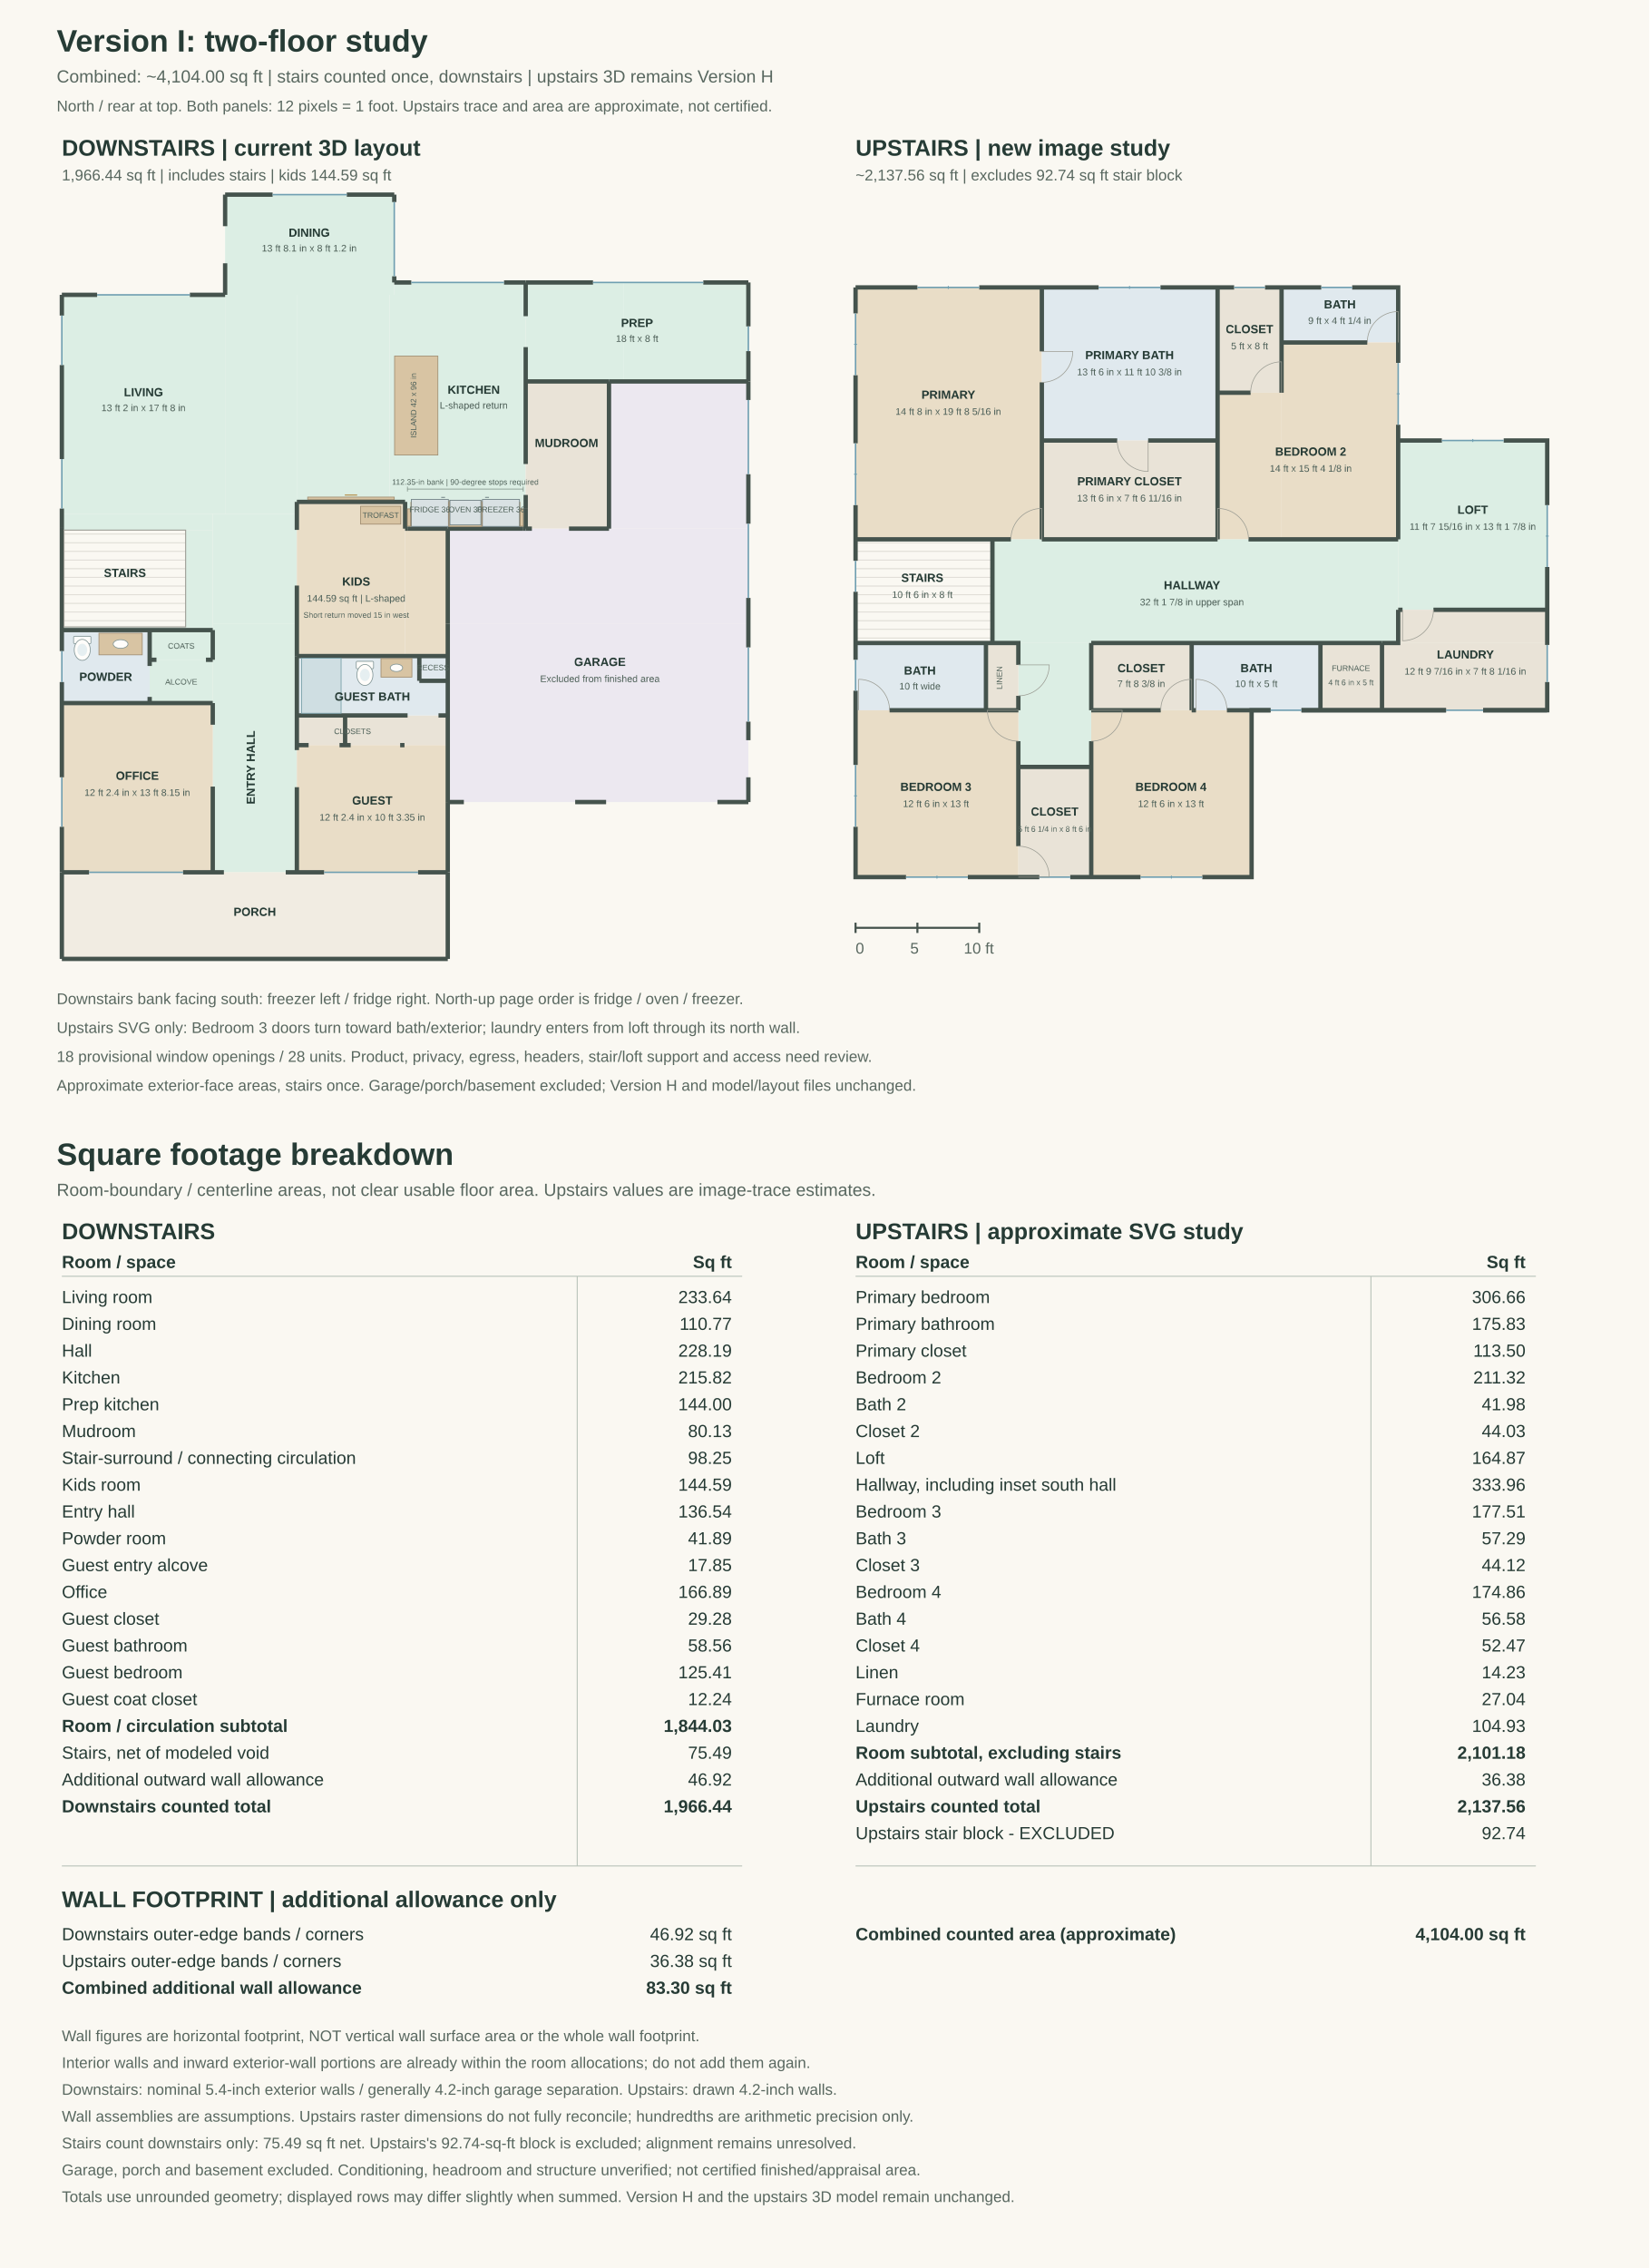
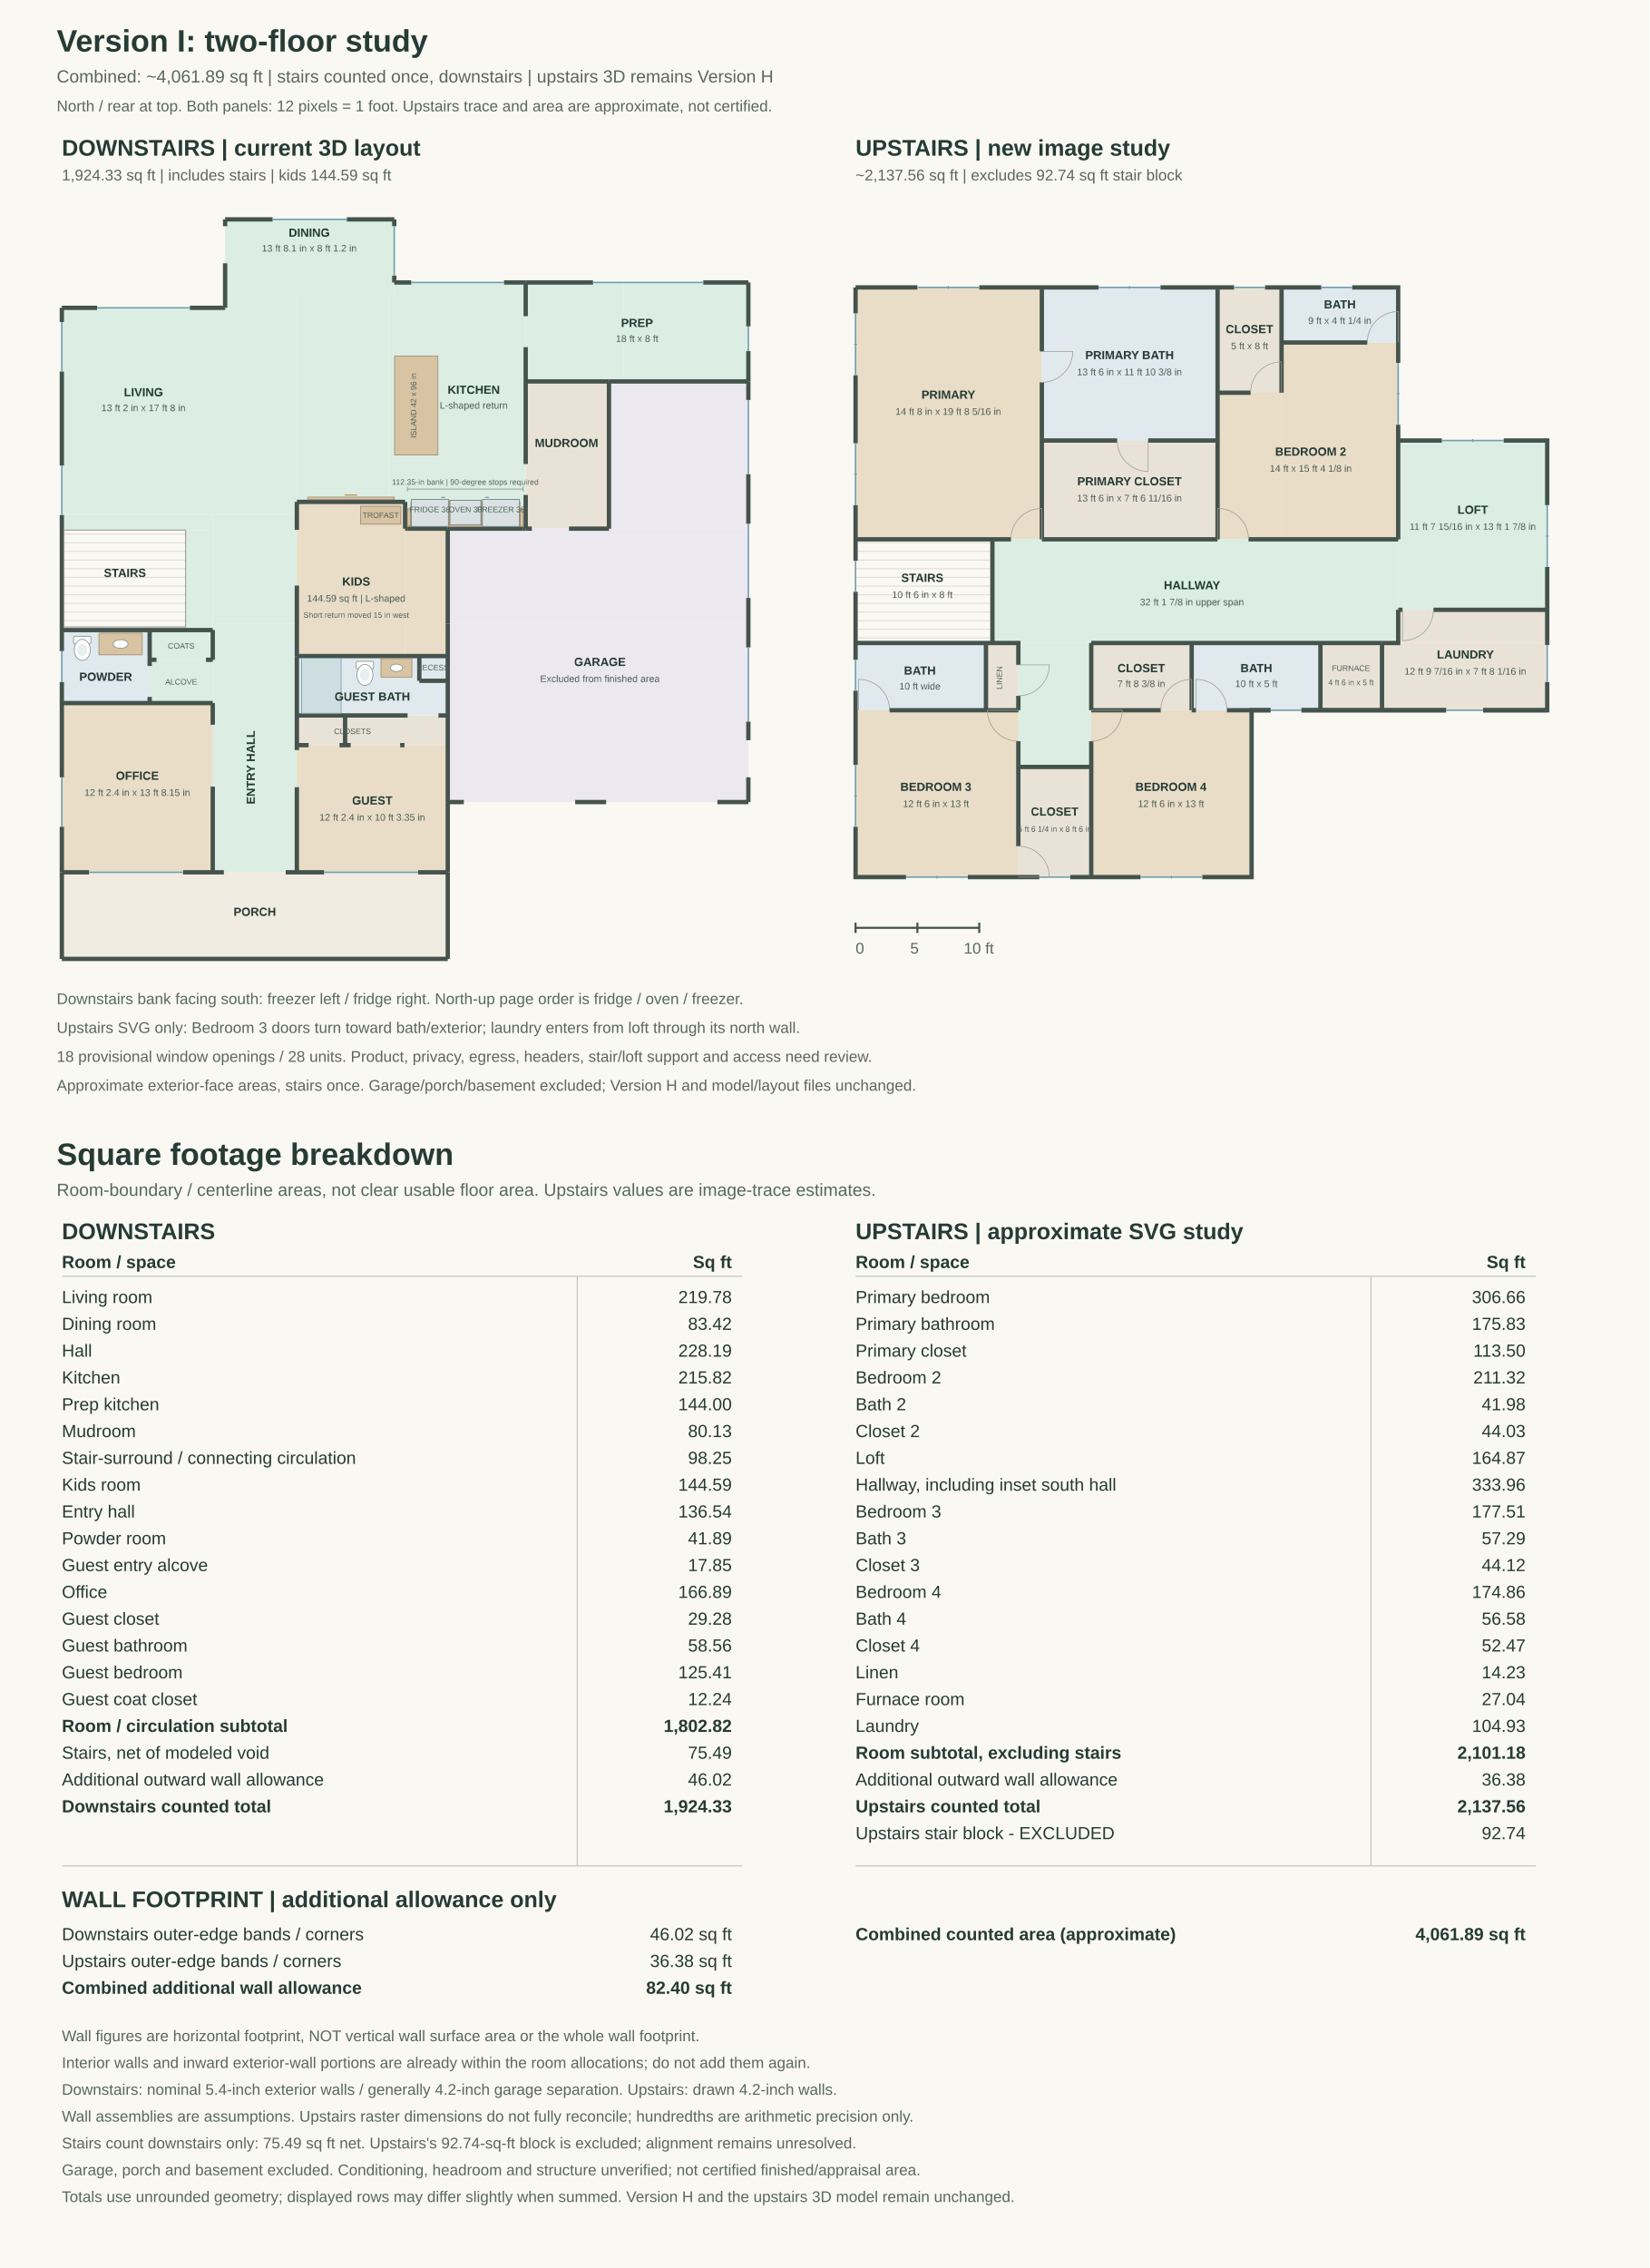
<svg xmlns="http://www.w3.org/2000/svg" width="1600" height="2200" viewBox="0 0 1600 2200" style="width:100%;height:auto;display:block" role="img" aria-labelledby="title desc">
  <defs>
    <pattern id="stairHatch" width="0.7" height="0.7" patternUnits="userSpaceOnUse">
      <path d="M0 0H0.7" stroke="#aaa99f" stroke-width="0.05" />
    </pattern>
    <g id="toilet">
      <rect x="-.7" y="-.85" width="1.4" height=".6" rx=".08" class="fixture" />
      <ellipse cx="0" cy=".25" rx=".65" ry=".85" class="fixture" />
      <ellipse cx="0" cy=".25" rx=".4" ry=".5" fill="#e6eff1" />
    </g>
    <style>
	  text { font-family: Arial, Helvetica, sans-serif; fill: #263b35; }
	  .heading { font-size: 30px; font-weight: 700; }
	  .panel-heading { font-size: 22px; font-weight: 700; }
	  .sub { font-size: 17px; fill: #58675f; }
	  .small { font-size: 15px; fill: #58675f; }
	  .room { font-size: .95px; font-weight: 700; text-anchor: middle; }
	  .size { font-size: .78px; text-anchor: middle; fill: #52645c; }
	  .tiny { font-size: .64px; text-anchor: middle; fill: #52645c; }
	  .wall { fill: none; stroke: #45534d; stroke-width: .35; stroke-linecap: butt; stroke-linejoin: miter; }
	  .window { fill: none; stroke: #6f9fb1; stroke-width: .12; }
	  .door { fill: none; stroke: #9b9c93; stroke-width: .055; }
	  .floor { fill: #dceee4; }
	  .bedroom { fill: #e9ddc7; }
	  .bath { fill: #e0e9ee; }
	  .utility { fill: #e9e3d7; }
	  .garage { fill: #ece8f0; }
	  .porch { fill: #f1ece2; }
	  .cabinet { fill: #d8c4a3; stroke: #9e8a6d; stroke-width: .06; }
	  .fixture { fill: #fffdfa; stroke: #819596; stroke-width: .06; }
	  .appliance { fill: #d9e1e3; stroke: #697b80; stroke-width: .06; }
	  .dim { fill: none; stroke: #7a8b81; stroke-width: .055; }
	</style>
  </defs>
  <rect width="1600" height="2200" fill="#faf8f2" />
  <text x="55" y="50" class="heading">Version I: two-floor study</text>
-   <text id="combined-area" x="55" y="80" class="sub" data-square-feet="4104.002558">Combined: ~4,104.00 sq ft | stairs counted once, downstairs | upstairs 3D remains Version H</text>
+   <text id="combined-area" x="55" y="80" class="sub" data-square-feet="4061.892558">Combined: ~4,061.89 sq ft | stairs counted once, downstairs | upstairs 3D remains Version H</text>
  <text x="55" y="108" class="small">North / rear at top. Both panels: 12 pixels = 1 foot. Upstairs trace and area are approximate, not certified.</text>
  <text x="60" y="151" class="panel-heading">DOWNSTAIRS | current 3D layout</text>
-   <text id="ground-area" x="60" y="175" class="small" data-square-feet="1966.442708">1,966.44 sq ft | includes stairs | kids 144.59 sq ft</text>
+   <text id="ground-area" x="60" y="175" class="small" data-square-feet="1924.332708">1,924.33 sq ft | includes stairs | kids 144.59 sq ft</text>
  <text x="830" y="151" class="panel-heading">UPSTAIRS | new image study</text>
  <text id="upstairs-area" x="830" y="175" class="small" data-square-feet="2137.559850" data-stair-deduction="92.739234">~2,137.56 sq ft | excludes 92.74 sq ft stair block</text>
  <g id="ground-plan" transform="translate(60 190) scale(12)">
    <g id="ground-floors">
-       <rect data-floor="0" data-room="Living room" x="0" y="8" width="13.2" height="17.7" class="floor" />
-       <rect data-floor="1" data-room="Dining room" x="13.2" y="-0.1" width="13.675" height="8.1" class="floor" />
+       <rect data-floor="0" data-room="Living room" x="0" y="9.05" width="13.2" height="16.65" class="floor" />
+       <rect data-floor="1" data-room="Dining room" x="13.2" y="1.9" width="13.675" height="6.1" class="floor" />
      <rect data-floor="2" data-room="Hall" x="13.2" y="8" width="5.8" height="17.7" class="floor" />
      <rect data-floor="3" data-room="Hall" x="19" y="8" width="7.5" height="16.737" class="floor" />
      <rect data-floor="4" data-room="Kitchen" x="26.875" y="7" width="10.625" height="1" class="floor" />
      <rect data-floor="5" data-room="Kitchen" x="26.5" y="8" width="11" height="16.737" class="floor" />
      <rect data-floor="6" data-room="Kitchen" x="27.75" y="24.737" width="9.75" height="2.163" class="floor" />
      <rect data-floor="7" data-room="Prep kitchen" x="37.5" y="7" width="7.9" height="8" class="floor" />
      <rect data-floor="8" data-room="Prep kitchen" x="45.4" y="7" width="10.1" height="8" class="floor" />
      <rect data-floor="9" data-room="Mudroom" x="37.5" y="15" width="6.733" height="11.9" class="utility" />
      <rect data-floor="10" data-room="Hall" x="0" y="25.7" width="12.2" height="1.317" class="floor" />
      <rect data-floor="11" data-room="Hall" x="0" y="27.017" width="0.175" height="7.825" class="floor" />
      <rect data-floor="12" data-room="Hall" x="10.008" y="27.017" width="2.192" height="7.825" class="floor" />
      <rect data-floor="13" data-room="Hall" x="0" y="34.842" width="12.2" height="0.258" class="floor" />
      <rect data-floor="14" data-room="Hall" x="12.2" y="25.7" width="6.8" height="8.9" class="floor" />
      <rect data-floor="15" data-room="Kids room" x="19" y="24.737" width="8.75" height="12.463" class="bedroom" />
      <rect data-floor="16" data-room="Kids room" x="27.75" y="26.9" width="3.45" height="10.3" class="bedroom" />
      <rect data-floor="17" data-room="Entry hall" x="12.2" y="34.6" width="6.8" height="20.079" class="floor" />
      <rect data-floor="18" data-room="Powder room" x="0" y="35.1" width="7.1" height="5.9" class="bath" />
      <rect data-floor="19" data-room="Guest entry alcove" x="7.1" y="37.5" width="5.1" height="3.5" class="floor" />
      <rect data-floor="20" data-room="Office" x="0" y="41" width="12.2" height="13.679" class="bedroom" />
      <rect data-floor="21" data-room="Closet" x="19" y="42" width="12.2" height="2.4" class="utility" />
      <rect data-floor="22" data-room="Bathroom" x="19" y="37.2" width="12.2" height="4.8" class="bath" />
      <rect data-floor="23" data-room="Guest room" x="19" y="44.4" width="12.2" height="10.279" class="bedroom" />
      <rect data-floor="24" data-room="Guest coat closet" x="7.1" y="35.1" width="5.1" height="2.4" class="floor" />
      <rect data-floor="25" data-room="Garage" x="44.233" y="15" width="11.267" height="11.9" class="garage" />
      <rect data-floor="26" data-room="Garage" x="31.2" y="26.9" width="24.3" height="7.7" class="garage" />
      <rect data-floor="27" data-room="Garage" x="31.2" y="34.6" width="24.3" height="14.4" class="garage" />
      <rect data-floor="28" data-room="Front porch" x="0" y="54.679" width="31.2" height="7" class="porch" />
    </g>
    <g id="ground-walls">
-       <path data-wall="Living north" d="M0 8L2.85 8M10.35 8L13.2 8" class="wall" />
-       <path data-window="Living north" d="M2.85 8L10.35 8" class="window" />
-       <path data-wall="Dining west" d="M13.2 -0.1L13.2 2.45M13.2 5.45L13.2 8" class="wall" />
-       <path data-wall="Dining north" d="M13.2 -0.1L17.038 -0.1M23.038 -0.1L26.875 -0.1" class="wall" />
-       <path data-window="Dining north" d="M17.038 -0.1L23.038 -0.1" class="window" />
-       <path data-wall="Dining east" d="M26.875 -0.1L26.875 0.5M26.875 6.5L26.875 7" class="wall" />
-       <path data-window="Dining east" d="M26.875 0.5L26.875 6.5" class="window" />
+       <path data-wall="Living north" d="M0 9.05L2.85 9.05M10.35 9.05L13.2 9.05" class="wall" />
+       <path data-window="Living north" d="M2.85 9.05L10.35 9.05" class="window" />
+       <path data-wall="Dining west" d="M13.2 1.9L13.2 2.45M13.2 5.45L13.2 9.05" class="wall" />
+       <path data-wall="Dining north" d="M13.2 1.9L17.038 1.9M23.038 1.9L26.875 1.9" class="wall" />
+       <path data-window="Dining north" d="M17.038 1.9L23.038 1.9" class="window" />
+       <path data-wall="Dining east" d="M26.875 1.9L26.875 2.45M26.875 6.45L26.875 7" class="wall" />
+       <path data-window="Dining east" d="M26.875 2.45L26.875 6.45" class="window" />
      <path data-wall="Kitchen north" d="M26.875 7L28.25 7M35.75 7L37.5 7" class="wall" />
      <path data-window="Kitchen north" d="M28.25 7L35.75 7" class="window" />
      <path data-wall="Prep north" d="M37.5 7L42.942 7M51.858 7L55.5 7" class="wall" />
      <path data-window="Prep north" d="M42.942 7L51.858 7" class="window" />
      <path data-wall="Prep east" d="M55.5 7L55.5 10.55M55.5 12.55L55.5 15" class="wall" />
      <path data-window="Prep east" d="M55.5 10.55L55.5 12.55" class="window" />
      <path data-wall="Garage east" d="M55.5 15L55.5 16.5M55.5 22.5L55.5 26.5M55.5 32.5L55.5 36.5M55.5 42.5L55.5 44M55.5 47L55.5 49" class="wall" />
      <path data-window="Garage east" d="M55.5 16.5L55.5 22.5" class="window" />
      <path data-window="Garage east" d="M55.5 26.5L55.5 32.5" class="window" />
      <path data-window="Garage east" d="M55.5 36.5L55.5 42.5" class="window" />
      <path data-wall="Garage south" d="M31.2 49L32.5 49M41.5 49L44 49M53 49L55.5 49" class="wall" />
      <path data-wall="Guest east" d="M31.2 49L31.2 54.679" class="wall" />
      <path data-wall="Porch east" d="M31.2 54.679L31.2 61.679" class="wall" />
      <path data-wall="Porch south" d="M0 61.679L31.2 61.679" class="wall" />
      <path data-wall="Porch west" d="M0 54.679L0 61.679" class="wall" />
      <path data-wall="Office west" d="M0 26.775L0 36.8M0 39.3L0 47M0 51L0 54.679" class="wall" />
      <path data-window="Office west" d="M0 36.8L0 39.3" class="window" />
      <path data-window="Office west" d="M0 47L0 51" class="window" />
-       <path data-wall="Living west" d="M0 8L0 9.675M0 13.675L0 21.275M0 25.275L0 26.775" class="wall" />
-       <path data-window="Living west" d="M0 9.675L0 13.675" class="window" />
-       <path data-window="Living west" d="M0 21.275L0 25.275" class="window" />
+       <path data-wall="Living west" d="M0 9.05L0 10.2M0 14.2L0 21.8M0 25.8L0 26.775" class="wall" />
+       <path data-window="Living west" d="M0 10.2L0 14.2" class="window" />
+       <path data-window="Living west" d="M0 21.8L0 25.8" class="window" />
      <path data-wall="Kids north" d="M19 24.737L27.75 24.737" class="wall" />
      <path data-wall="Kids west" d="M19 24.737L19 27M19 31.5L19 37.2" class="wall" />
      <path data-wall="Kids east return" d="M27.75 24.737L27.75 26.9" class="wall" />
      <path data-wall="Powder north" d="M0 35.1L12.2 35.1" class="wall" />
      <path data-wall="Powder east" d="M7.1 35.1L7.1 38M7.1 40.5L7.1 41" class="wall" />
      <path data-wall="Guest coat closet front" d="M7.1 37.5L7.65 37.5M11.65 37.5L12.2 37.5" class="wall" />
      <path data-wall="Guest coat closet east" d="M12.2 35.1L12.2 37.5" class="wall" />
      <path data-wall="Office east" d="M12.2 41L12.2 42.75M12.2 47.75L12.2 54.679" class="wall" />
      <path data-wall="Office north" d="M0 41L12.2 41" class="wall" />
      <path data-wall="House south" d="M0 54.679L2.2 54.679M9.8 54.679L13.1 54.679M18.1 54.679L21.2 54.679M28.8 54.679L31.2 54.679" class="wall" />
      <path data-window="House south" d="M2.2 54.679L9.8 54.679" class="window" />
      <path data-window="House south" d="M21.2 54.679L28.8 54.679" class="window" />
      <path data-wall="Kids south" d="M19 37.2L31.2 37.2" class="wall" />
      <path data-wall="Guest west" d="M19 37.2L19 44.8M19 47.8L19 54.679" class="wall" />
      <path data-wall="Closet south" d="M19 44.4L19.95 44.4M22.45 44.4L23.35 44.4M27.35 44.4L27.7 44.4" class="wall" />
      <path data-wall="Guest closet divider" d="M22.9 42L22.9 44.4" class="wall" />
      <path data-wall="Bathroom south" d="M19 42L27.95 42M30.45 42L31.2 42" class="wall" />
      <path data-wall="Bathroom recess west" d="M28.9 37.2L28.9 39.2" class="wall" />
      <path data-wall="Bathroom recess south" d="M28.9 39.2L31.2 39.2" class="wall" />
      <path data-wall="Garage west" d="M31.2 34.6L31.2 49" class="wall" />
      <path data-wall="Garage west return" d="M31.2 26.9L31.2 34.6" class="wall" />
      <path data-wall="Kitchen south left" d="M27.75 26.9L27.938 26.9" class="wall" />
      <path data-wall="Kids kitchen return" d="M27.938 26.9L31.2 26.9" class="wall" />
      <path data-wall="Kitchen south" d="M31.2 26.9L37.3 26.9" class="wall" />
      <path data-wall="Kitchen south right" d="M37.3 26.9L37.5 26.9" class="wall" />
      <path data-wall="Kitchen east" d="M37.5 7L37.5 9.725M37.5 12.225L37.5 21.675M37.5 24.175L37.5 25.3" class="wall" />
      <path data-wall="Kitchen east return" d="M37.5 25.3L37.5 26.9" class="wall" />
      <path data-wall="Mudroom north" d="M37.5 15L44.233 15" class="wall" />
      <path data-wall="Garage north" d="M44.233 15L55.5 15" class="wall" />
      <path data-wall="Mudroom east" d="M44.233 15L44.233 26.9" class="wall" />
      <path data-wall="Mudroom south" d="M37.5 26.9L38 26.9M41 26.9L44.233 26.9" class="wall" />
    </g>
    <rect id="ground-stairs" x=".175" y="27.017" width="9.833" height="7.825" fill="url(#stairHatch)" stroke="#9c9b94" stroke-width=".08" />
    <text x="5.1" y="30.8" class="room">STAIRS</text>
    <g id="ground-refrigeration" data-run-left="27.9375" data-run-right="37.3" data-stop-degrees="90">
      <rect id="fridge-filler" x="27.938" y="25.3" width=".25" height="1.4" class="cabinet" />
      <rect id="fridge" data-model="CL3650R/S/T/R" x="28.25" y="24.538" width="3" height="2.182" class="appliance" />
      <rect id="oven-tower" x="31.312" y="24.642" width="2.625" height="2.083" class="cabinet" />
      <rect id="oven" data-height-inches="24" data-bottom-inches="30" x="31.375" y="24.602" width="2.5" height="2" class="appliance" />
      <rect id="freezer" data-model="CL3650F/S/T/L" x="34" y="24.538" width="3" height="2.182" class="appliance" />
      <rect id="freezer-filler" x="37.062" y="25.3" width=".237" height="1.4" class="cabinet" />
      <path id="column-panels" d="M28.219 24.735V26.725M31.281 24.735V26.725M33.969 24.735V26.725M37.031 24.735V26.725" stroke="#9e8a6d" stroke-width=".062" />
      <path d="M30.98 24.371H30.67M34.22 24.371H34.53" stroke="#697b80" stroke-width=".07" />
      <text x="29.75" y="25.57" class="tiny">FRIDGE 36</text>
      <text x="32.625" y="25.57" class="tiny">OVEN 30</text>
      <text x="35.5" y="25.57" class="tiny">FREEZER 36</text>
      <path d="M27.938 23.7H37.3M27.938 23.5V23.9M37.3 23.5V23.9" class="dim" />
      <text x="32.619" y="23.35" class="tiny">112.35-in bank | 90-degree stops required</text>
    </g>
    <rect id="ground-island" x="26.9" y="12.95" width="3.5" height="8" class="cabinet" />
    <text x="28.65" y="16.95" class="tiny" transform="rotate(-90 28.65 16.95)">ISLAND 42 x 96 in</text>
    <rect id="kids-trofast" x="24.15" y="25.087" width="3.25" height="1.448" class="cabinet" />
    <text x="25.775" y="26.03" class="tiny">TROFAST</text>
    <rect id="family-board" x="19.875" y="24.35" width="7" height=".2" class="cabinet" />
    <path d="M22.875 24.18H23.875" stroke="#b99758" stroke-width=".1" />
    <use href="#toilet" x="1.65" y="36.45" />
    <rect id="powder-vanity" x="3" y="35.35" width="3.5" height="1.75" class="cabinet" />
    <ellipse cx="4.75" cy="36.225" rx=".6" ry=".35" class="fixture" />
    <rect id="guest-shower" x="19.375" y="37.375" width="3.2" height="4.45" fill="#cfdee2" stroke="#719ba4" stroke-width=".06" />
    <use href="#toilet" x="24.5" y="38.475" />
    <rect id="guest-vanity" x="25.8" y="37.4" width="2.5" height="1.5" class="cabinet" />
    <ellipse cx="27.05" cy="38.15" rx=".5" ry=".3" class="fixture" />
    <text x="30" y="38.35" class="tiny">RECESS</text>
    <text x="6.6" y="16.2" class="room">LIVING</text>
    <text x="6.6" y="17.4" class="size">13 ft 2 in x 17 ft 8 in</text>
    <text x="20" y="3.3" class="room">DINING</text>
    <text x="20" y="4.5" class="size">13 ft 8.1 in x 8 ft 1.2 in</text>
    <text x="33.3" y="16" class="room">KITCHEN</text>
    <text x="33.3" y="17.2" class="size">L-shaped return</text>
    <text x="46.5" y="10.6" class="room">PREP</text>
    <text x="46.5" y="11.8" class="size">18 ft x 8 ft</text>
    <text x="40.8" y="20.3" class="room">MUDROOM</text>
    <text x="23.8" y="31.5" class="room">KIDS</text>
    <text x="23.8" y="32.8" class="size">144.59 sq ft | L-shaped</text>
    <text x="23.8" y="34.1" class="tiny">Short return moved 15 in west</text>
    <text x="3.55" y="39.2" class="room">POWDER</text>
    <text x="9.65" y="36.6" class="tiny">COATS</text>
    <text x="9.65" y="39.5" class="tiny">ALCOVE</text>
    <text x="25.1" y="40.8" class="room">GUEST BATH</text>
    <text x="23.5" y="43.5" class="tiny">CLOSETS</text>
    <text x="6.1" y="47.2" class="room">OFFICE</text>
    <text x="6.1" y="48.5" class="size">12 ft 2.4 in x 13 ft 8.15 in</text>
    <text x="25.1" y="49.2" class="room">GUEST</text>
    <text x="25.1" y="50.5" class="size">12 ft 2.4 in x 10 ft 3.35 in</text>
    <text x="15.6" y="46.2" class="room" transform="rotate(-90 15.6 46.2)">ENTRY HALL</text>
    <text x="43.5" y="38" class="room">GARAGE</text>
    <text x="43.5" y="39.3" class="size">Excluded from finished area</text>
    <text x="15.6" y="58.2" class="room">PORCH</text>
  </g>
  <g id="upstairs-plan" transform="translate(830 190) scale(12)" data-source-pixels-per-foot="15.272727272727273" data-model-adopted="false">
    <g id="upstairs-floors">
      <rect data-room="Primary" x="0" y="7.4" width="15.06" height="20.363" class="bedroom" />
      <rect data-room="Primary bath" x="15.06" y="7.4" width="14.208" height="12.375" class="bath" />
      <rect data-room="Primary closet" x="15.06" y="19.775" width="14.208" height="7.988" class="utility" />
      <rect data-room="Closet 2" x="29.268" y="7.4" width="5.173" height="8.512" class="utility" />
      <rect data-room="Bath 2" x="34.44" y="7.4" width="9.429" height="4.452" class="bath" />
      <rect data-room="Bedroom 2" x="34.44" y="11.852" width="9.429" height="15.911" class="bedroom" />
      <rect data-room="Bedroom 2" x="29.268" y="15.912" width="5.173" height="11.851" class="bedroom" />
      <rect data-room="Loft" x="43.869" y="19.775" width="12.048" height="13.685" class="floor" />
      <rect data-room="Hallway" x="11.065" y="27.763" width="32.804" height="8.381" class="floor" />
      <rect data-room="Hallway" x="13.161" y="36.144" width="5.893" height="10.018" class="floor" />
      <rect data-room="Stairs" x="0" y="27.763" width="11.065" height="8.381" fill="url(#stairHatch)" />
      <rect data-room="Bath 3" x="0" y="36.144" width="10.542" height="5.435" class="bath" />
      <rect data-room="Linen" x="10.542" y="36.144" width="2.619" height="5.435" class="utility" />
      <rect data-room="Bedroom 3" x="0" y="41.579" width="13.161" height="13.488" class="bedroom" />
      <rect data-room="Closet 4" x="13.161" y="46.162" width="5.893" height="8.905" class="utility" />
      <rect data-room="Bedroom 4" x="19.054" y="41.579" width="12.964" height="13.488" class="bedroom" />
      <rect data-room="Closet 3" x="19.054" y="36.144" width="8.119" height="5.435" class="utility" />
      <rect data-room="Bath 4" x="27.173" y="36.144" width="10.411" height="5.435" class="bath" />
      <rect data-room="Furnace" x="37.583" y="36.144" width="4.976" height="5.435" class="utility" />
      <rect data-room="Laundry" x="42.56" y="36.144" width="13.357" height="5.435" class="utility" />
      <rect data-room="Laundry" x="43.869" y="33.46" width="12.048" height="2.685" class="utility" />
    </g>
    <g id="upstairs-walls">
      <path id="upstairs-envelope" d="M0 7.4H5M10 7.4H19.65M24.65 7.4H30.604M33.104 7.4H37.65M40.15 7.4H43.869V13.5M43.869 18.5V19.775H47.4M52.4 19.775H55.917V25M55.917 30V36.3M55.917 39.3V41.579H50.738M47.738 41.579H36.051M33.551 41.579H32.018V55.067H28.036M23.036 55.067H17.357M14.857 55.067H9.08M4.08 55.067H0V51M0 46V40M0 37.5V32M0 29.5V25M0 20V14.5M0 9.5V7.4" class="wall" />
      <path id="primary-divider" d="M15.06 7.4V12.573M15.06 15.073V27.763" class="wall" />
      <path id="primary-gallery-wall" d="M0 27.763H12.56M15.06 27.763H29.268" class="wall" />
      <path id="primary-bath-closet-wall" d="M15.06 19.775H21.155M23.655 19.775H29.268" class="wall" />
      <path id="suite-divider" d="M29.268 7.4V27.763" class="wall" />
      <path id="bed2-service-walls" d="M34.44 7.4V15.912M29.268 15.912H31.94M34.44 11.852H41.369M43.869 19.775V27.763" class="wall" />
      <path id="bed2-gallery-wall" d="M31.768 27.763H43.869" class="wall" />
      <path id="loft-laundry-wall" d="M43.869 33.46H44.219M46.719 33.46H55.917" class="wall" />
      <path id="stairs-east" d="M11.065 27.763V36.144" class="wall" />
      <path id="south-service-north" d="M0 36.144H13.161V37.912M19.054 36.144H42.56" class="wall" />
      <path id="south-service-south" d="M2.75 41.579H13.161M19.054 41.579H24.673M27.173 41.579H27.523M30.023 41.579H33.551M36.051 41.579H47.738M50.738 41.579H55.917" class="wall" />
      <path id="linen-west" d="M10.542 36.144V41.579" class="wall" />
      <path id="south-hall-west" d="M13.161 40.412V41.579M13.161 44.079V52.567" class="wall" />
      <path id="south-hall-east" d="M19.054 36.144V41.579M19.054 44.079V55.067" class="wall" />
      <path id="central-closet-north" d="M13.161 46.162H19.054" class="wall" />
      <path id="south-closet-bath-divider" d="M27.173 36.144V41.579" class="wall" />
      <path id="furnace-west" d="M37.583 36.144V41.579" class="wall" />
      <path id="furnace-east" d="M42.56 36.144V41.579" class="wall" />
      <path id="laundry-entry-step" d="M43.869 33.46V36.144H42.56" class="wall" />
    </g>
    <g id="upstairs-windows" data-status="provisional-svg-only" data-sill-inches="36" data-head-inches="96">
      <path data-window="Primary west north" data-room="Primary" data-width-inches="60" data-units="2" d="M0 9.5V14.5" class="window" />
      <path data-window="Primary west south" data-room="Primary" data-width-inches="60" data-units="2" d="M0 20V25" class="window" />
      <path data-window="Primary bath north" data-room="Primary bath" data-width-inches="60" data-units="2" data-privacy="review-required" d="M19.65 7.4H24.65" class="window" />
      <path data-window="Bath 2 north" data-room="Bath 2" data-width-inches="30" data-units="1" data-privacy="review-required" d="M37.65 7.4H40.15" class="window" />
      <path data-window="Bedroom 2 east north" data-room="Bedroom 2" data-width-inches="60" data-units="2" d="M43.869 13.5V18.5" class="window" />
      <path data-window="Primary north" data-room="Primary" data-width-inches="60" data-units="2" d="M5 7.4H10" class="window" />
      <path data-window="Loft north" data-room="Loft" data-width-inches="60" data-units="2" d="M47.4 19.775H52.4" class="window" />
      <path data-window="Loft east" data-room="Loft" data-width-inches="60" data-units="2" d="M55.917 25V30" class="window" />
      <path data-window="Laundry east" data-room="Laundry" data-width-inches="36" data-units="1" d="M55.917 36.3V39.3" class="window" />
      <path data-window="Bedroom 3 west" data-room="Bedroom 3" data-width-inches="60" data-units="2" d="M0 46V51" class="window" />
      <path data-window="Bedroom 3 front" data-room="Bedroom 3" data-width-inches="60" data-units="2" d="M4.08 55.067H9.08" class="window" />
      <path data-window="Bedroom 4 front" data-room="Bedroom 4" data-width-inches="60" data-units="2" d="M23.036 55.067H28.036" class="window" />
      <path data-window="Bath 3 west" data-room="Bath 3" data-width-inches="30" data-units="1" data-privacy="review-required" d="M0 37.5V40" class="window" />
      <path data-window="Stairs west" data-room="Stairs" data-width-inches="30" data-units="1" d="M0 29.5V32" class="window" />
      <path data-window="Closet 2 north" data-room="Closet 2" data-width-inches="30" data-units="1" d="M30.604 7.4H33.104" class="window" />
      <path data-window="Closet 4 front" data-room="Closet 4" data-width-inches="30" data-units="1" d="M14.857 55.067H17.357" class="window" />
      <path data-window="Bath 4 south" data-room="Bath 4" data-width-inches="30" data-units="1" data-privacy="review-required" d="M33.551 41.579H36.051" class="window" />
      <path data-window="Laundry south" data-room="Laundry" data-width-inches="36" data-units="1" d="M47.738 41.579H50.738" class="window" />
      <path id="upstairs-window-divisions" d="M-.12 12H.12M-.12 22.5H.12M22.15 7.28V7.52M43.749 16H43.989M7.5 7.28V7.52M49.9 19.655V19.895M55.797 27.5H56.037M-.12 48.5H.12M6.58 54.947V55.187M25.536 54.947V55.187" stroke="#6f9fb1" stroke-width=".08" />
    </g>
    <g id="upstairs-doors" data-height-inches="96">
      <path data-door="Primary entry" data-width-inches="30" d="M15.06 27.763V25.263A2.5 2.5 0 0 0 12.56 27.763" class="door" />
      <path data-door="Primary bath" data-width-inches="30" d="M15.06 12.573H17.56A2.5 2.5 0 0 1 15.06 15.073" class="door" />
      <path data-door="Primary closet" data-width-inches="30" d="M23.655 19.775V22.275A2.5 2.5 0 0 1 21.155 19.775" class="door" />
      <path data-door="Bedroom 2 entry" data-width-inches="30" d="M29.268 27.763V25.263A2.5 2.5 0 0 1 31.768 27.763" class="door" />
      <path data-door="Closet 2" data-width-inches="30" d="M34.44 15.912V13.412A2.5 2.5 0 0 0 31.94 15.912" class="door" />
      <path data-door="Bath 2" data-width-inches="30" d="M43.869 11.852V9.352A2.5 2.5 0 0 0 41.369 11.852" class="door" />
      <path data-door="Linen" data-width-inches="30" d="M13.161 37.912H15.661A2.5 2.5 0 0 1 13.161 40.412" class="door" />
      <path data-door="Bath 3" data-width-inches="30" d="M.25 41.579V39.079A2.5 2.5 0 0 1 2.75 41.579" class="door" />
      <path data-door="Bedroom 3 entry" data-width-inches="30" d="M13.161 41.579H10.661A2.5 2.5 0 0 0 13.161 44.079" class="door" />
      <path data-door="Closet 4" data-width-inches="30" d="M13.161 55.067H15.661A2.5 2.5 0 0 0 13.161 52.567" class="door" />
      <path data-door="Bedroom 4 entry" data-width-inches="30" d="M19.054 41.579H21.554A2.5 2.5 0 0 1 19.054 44.079" class="door" />
      <path data-door="Closet 3" data-width-inches="30" d="M27.173 41.579V39.079A2.5 2.5 0 0 0 24.673 41.579" class="door" />
      <path data-door="Bath 4" data-width-inches="30" d="M27.523 41.579V39.079A2.5 2.5 0 0 1 30.023 41.579" class="door" />
      <path data-door="Laundry" data-width-inches="30" d="M44.219 33.46V35.96A2.5 2.5 0 0 0 46.719 33.46" class="door" />
    </g>
    <g id="upstairs-labels" data-dimensions="source-image-not-measured-clearances">
      <text x="7.5" y="16.4" class="room">PRIMARY</text>
      <text x="7.5" y="17.7" class="size">14 ft 8 in x 19 ft 8 5/16 in</text>
      <text x="22.15" y="13.2" class="room">PRIMARY BATH</text>
      <text x="22.15" y="14.5" class="size">13 ft 6 in x 11 ft 10 3/8 in</text>
      <text x="22.15" y="23.4" class="room">PRIMARY CLOSET</text>
      <text x="22.15" y="24.7" class="size">13 ft 6 in x 7 ft 6 11/16 in</text>
      <text x="31.85" y="11.1" class="room">CLOSET</text>
      <text x="31.85" y="12.4" class="size">5 ft x 8 ft</text>
      <text x="39.15" y="9.1" class="room">BATH</text>
      <text x="39.15" y="10.35" class="size">9 ft x 4 ft 1/4 in</text>
      <text x="36.8" y="21" class="room">BEDROOM 2</text>
      <text x="36.8" y="22.3" class="size">14 ft x 15 ft 4 1/8 in</text>
      <text x="5.4" y="31.2" class="room">STAIRS</text>
      <text x="5.4" y="32.5" class="size">10 ft 6 in x 8 ft</text>
      <text x="27.2" y="31.8" class="room">HALLWAY</text>
      <text x="27.2" y="33.1" class="size">32 ft 1 7/8 in upper span</text>
      <text x="49.9" y="25.7" class="room">LOFT</text>
      <text x="49.9" y="27" class="size">11 ft 7 15/16 in x 13 ft 1 7/8 in</text>
      <text x="5.2" y="38.7" class="room">BATH</text>
      <text x="5.2" y="39.9" class="size">10 ft wide</text>
      <text x="11.85" y="38.95" class="tiny" transform="rotate(-90 11.85 38.95)">LINEN</text>
      <text x="23.1" y="38.5" class="room">CLOSET</text>
      <text x="23.1" y="39.7" class="size">7 ft 8 3/8 in</text>
      <text x="32.4" y="38.5" class="room">BATH</text>
      <text x="32.4" y="39.7" class="size">10 ft x 5 ft</text>
      <text x="40.05" y="38.4" class="tiny">FURNACE</text>
      <text x="40.05" y="39.55" class="tiny">4 ft 6 in x 5 ft</text>
      <text x="49.3" y="37.4" class="room">LAUNDRY</text>
      <text x="49.3" y="38.7" class="size">12 ft 9 7/16 in x 7 ft 8 1/16 in</text>
      <text x="6.5" y="48.1" class="room">BEDROOM 3</text>
      <text x="6.5" y="49.4" class="size">12 ft 6 in x 13 ft</text>
      <text x="16.1" y="50.1" class="room">CLOSET</text>
      <text x="16.1" y="51.4" class="tiny">5 ft 6 1/4 in x 8 ft 6 in</text>
      <text x="25.5" y="48.1" class="room">BEDROOM 4</text>
      <text x="25.5" y="49.4" class="size">12 ft 6 in x 13 ft</text>
    </g>
  </g>
  <path d="M830 900H950M830 895V905M890 895V905M950 895V905" stroke="#45534d" stroke-width="2" />
  <text x="830" y="925" class="small">0</text>
  <text x="883" y="925" class="small">5</text>
  <text x="935" y="925" class="small">10 ft</text>
  <text x="55" y="974" class="small">Downstairs bank facing south: freezer left / fridge right. North-up page order is fridge / oven / freezer.</text>
  <text x="55" y="1002" class="small">Upstairs SVG only: Bedroom 3 doors turn toward bath/exterior; laundry enters from loft through its north wall.</text>
  <text x="55" y="1030" class="small">18 provisional window openings / 28 units. Product, privacy, egress, headers, stair/loft support and access need review.</text>
  <text x="55" y="1058" class="small">Approximate exterior-face areas, stairs once. Garage/porch/basement excluded; Version H and model/layout files unchanged.</text>
  <g id="area-chart" role="group" aria-labelledby="area-chart-title area-chart-desc">
    <text id="area-chart-title" x="55" y="1130" class="heading">Square footage breakdown</text>
    <text id="area-chart-desc" x="55" y="1160" class="sub">Room-boundary / centerline areas, not clear usable floor area. Upstairs values are image-trace estimates.</text>
    <g id="ground-area-chart" transform="translate(60 0)" font-size="17">
      <text y="1202" class="panel-heading">DOWNSTAIRS</text>
      <text y="1230" font-weight="700">Room / space</text>
      <text x="650" y="1230" text-anchor="end" font-weight="700">Sq ft</text>
      <path d="M0 1238H660M500 1238V1810M0 1810H660" fill="none" stroke="#b9c3ba" />
      <g data-area-room="Living room">
        <text y="1264">Living room</text>
-         <text x="650" y="1264" text-anchor="end">233.64</text>
+         <text x="650" y="1264" text-anchor="end">219.78</text>
      </g>
      <g data-area-room="Dining room">
        <text y="1290">Dining room</text>
-         <text x="650" y="1290" text-anchor="end">110.77</text>
+         <text x="650" y="1290" text-anchor="end">83.42</text>
      </g>
      <g data-area-room="Hall">
        <text y="1316">Hall</text>
        <text x="650" y="1316" text-anchor="end">228.19</text>
      </g>
      <g data-area-room="Kitchen">
        <text y="1342">Kitchen</text>
        <text x="650" y="1342" text-anchor="end">215.82</text>
      </g>
      <g data-area-room="Prep kitchen">
        <text y="1368">Prep kitchen</text>
        <text x="650" y="1368" text-anchor="end">144.00</text>
      </g>
      <g data-area-room="Mudroom">
        <text y="1394">Mudroom</text>
        <text x="650" y="1394" text-anchor="end">80.13</text>
      </g>
      <g data-area-room="Circulation">
        <text y="1420">Stair-surround / connecting circulation</text>
        <text x="650" y="1420" text-anchor="end">98.25</text>
      </g>
      <g data-area-room="Kids room">
        <text y="1446">Kids room</text>
        <text x="650" y="1446" text-anchor="end">144.59</text>
      </g>
      <g data-area-room="Entry hall">
        <text y="1472">Entry hall</text>
        <text x="650" y="1472" text-anchor="end">136.54</text>
      </g>
      <g data-area-room="Powder room">
        <text y="1498">Powder room</text>
        <text x="650" y="1498" text-anchor="end">41.89</text>
      </g>
      <g data-area-room="Guest entry alcove">
        <text y="1524">Guest entry alcove</text>
        <text x="650" y="1524" text-anchor="end">17.85</text>
      </g>
      <g data-area-room="Office">
        <text y="1550">Office</text>
        <text x="650" y="1550" text-anchor="end">166.89</text>
      </g>
      <g data-area-room="Closet">
        <text y="1576">Guest closet</text>
        <text x="650" y="1576" text-anchor="end">29.28</text>
      </g>
      <g data-area-room="Bathroom">
        <text y="1602">Guest bathroom</text>
        <text x="650" y="1602" text-anchor="end">58.56</text>
      </g>
      <g data-area-room="Guest room">
        <text y="1628">Guest bedroom</text>
        <text x="650" y="1628" text-anchor="end">125.41</text>
      </g>
      <g data-area-room="Guest coat closet">
        <text y="1654">Guest coat closet</text>
        <text x="650" y="1654" text-anchor="end">12.24</text>
      </g>
      <g data-area-item="rooms" font-weight="700">
        <text y="1680">Room / circulation subtotal</text>
-         <text x="650" y="1680" text-anchor="end">1,844.03</text>
+         <text x="650" y="1680" text-anchor="end">1,802.82</text>
      </g>
      <g data-area-item="stairs">
        <text y="1706">Stairs, net of modeled void</text>
        <text x="650" y="1706" text-anchor="end">75.49</text>
      </g>
      <g data-area-item="walls">
        <text y="1732">Additional outward wall allowance</text>
-         <text x="650" y="1732" text-anchor="end">46.92</text>
+         <text x="650" y="1732" text-anchor="end">46.02</text>
      </g>
      <g data-area-item="total" font-weight="700">
        <text y="1758">Downstairs counted total</text>
-         <text x="650" y="1758" text-anchor="end">1,966.44</text>
+         <text x="650" y="1758" text-anchor="end">1,924.33</text>
      </g>
    </g>
    <g id="upstairs-area-chart" transform="translate(830 0)" font-size="17">
      <text y="1202" class="panel-heading">UPSTAIRS | approximate SVG study</text>
      <text y="1230" font-weight="700">Room / space</text>
      <text x="650" y="1230" text-anchor="end" font-weight="700">Sq ft</text>
      <path d="M0 1238H660M500 1238V1810M0 1810H660" fill="none" stroke="#b9c3ba" />
      <g data-area-room="Primary">
        <text y="1264">Primary bedroom</text>
        <text x="650" y="1264" text-anchor="end">306.66</text>
      </g>
      <g data-area-room="Primary bath">
        <text y="1290">Primary bathroom</text>
        <text x="650" y="1290" text-anchor="end">175.83</text>
      </g>
      <g data-area-room="Primary closet">
        <text y="1316">Primary closet</text>
        <text x="650" y="1316" text-anchor="end">113.50</text>
      </g>
      <g data-area-room="Bedroom 2">
        <text y="1342">Bedroom 2</text>
        <text x="650" y="1342" text-anchor="end">211.32</text>
      </g>
      <g data-area-room="Bath 2">
        <text y="1368">Bath 2</text>
        <text x="650" y="1368" text-anchor="end">41.98</text>
      </g>
      <g data-area-room="Closet 2">
        <text y="1394">Closet 2</text>
        <text x="650" y="1394" text-anchor="end">44.03</text>
      </g>
      <g data-area-room="Loft">
        <text y="1420">Loft</text>
        <text x="650" y="1420" text-anchor="end">164.87</text>
      </g>
      <g data-area-room="Hallway">
        <text y="1446">Hallway, including inset south hall</text>
        <text x="650" y="1446" text-anchor="end">333.96</text>
      </g>
      <g data-area-room="Bedroom 3">
        <text y="1472">Bedroom 3</text>
        <text x="650" y="1472" text-anchor="end">177.51</text>
      </g>
      <g data-area-room="Bath 3">
        <text y="1498">Bath 3</text>
        <text x="650" y="1498" text-anchor="end">57.29</text>
      </g>
      <g data-area-room="Closet 3">
        <text y="1524">Closet 3</text>
        <text x="650" y="1524" text-anchor="end">44.12</text>
      </g>
      <g data-area-room="Bedroom 4">
        <text y="1550">Bedroom 4</text>
        <text x="650" y="1550" text-anchor="end">174.86</text>
      </g>
      <g data-area-room="Bath 4">
        <text y="1576">Bath 4</text>
        <text x="650" y="1576" text-anchor="end">56.58</text>
      </g>
      <g data-area-room="Closet 4">
        <text y="1602">Closet 4</text>
        <text x="650" y="1602" text-anchor="end">52.47</text>
      </g>
      <g data-area-room="Linen">
        <text y="1628">Linen</text>
        <text x="650" y="1628" text-anchor="end">14.23</text>
      </g>
      <g data-area-room="Furnace">
        <text y="1654">Furnace room</text>
        <text x="650" y="1654" text-anchor="end">27.04</text>
      </g>
      <g data-area-room="Laundry">
        <text y="1680">Laundry</text>
        <text x="650" y="1680" text-anchor="end">104.93</text>
      </g>
      <g data-area-item="rooms" font-weight="700">
        <text y="1706">Room subtotal, excluding stairs</text>
        <text x="650" y="1706" text-anchor="end">2,101.18</text>
      </g>
      <g data-area-item="walls">
        <text y="1732">Additional outward wall allowance</text>
        <text x="650" y="1732" text-anchor="end">36.38</text>
      </g>
      <g data-area-item="total" font-weight="700">
        <text y="1758">Upstairs counted total</text>
        <text x="650" y="1758" text-anchor="end">2,137.56</text>
      </g>
      <g data-area-item="excluded-stairs">
        <text y="1784">Upstairs stair block - EXCLUDED</text>
        <text x="650" y="1784" text-anchor="end">92.74</text>
      </g>
    </g>
    <text x="60" y="1850" class="panel-heading">WALL FOOTPRINT | additional allowance only</text>
    <g id="wall-area-chart" font-size="17">
      <g data-area-item="ground-walls">
        <text x="60" y="1882">Downstairs outer-edge bands / corners</text>
-         <text x="710" y="1882" text-anchor="end">46.92 sq ft</text>
+         <text x="710" y="1882" text-anchor="end">46.02 sq ft</text>
      </g>
      <g data-area-item="upstairs-walls">
        <text x="60" y="1908">Upstairs outer-edge bands / corners</text>
        <text x="710" y="1908" text-anchor="end">36.38 sq ft</text>
      </g>
      <g data-area-item="combined-walls" font-weight="700">
        <text x="60" y="1934">Combined additional wall allowance</text>
-         <text x="710" y="1934" text-anchor="end">83.30 sq ft</text>
+         <text x="710" y="1934" text-anchor="end">82.40 sq ft</text>
      </g>
      <g data-area-item="combined-total" font-weight="700">
        <text x="830" y="1882">Combined counted area (approximate)</text>
-         <text x="1480" y="1882" text-anchor="end">4,104.00 sq ft</text>
+         <text x="1480" y="1882" text-anchor="end">4,061.89 sq ft</text>
      </g>
    </g>
    <text x="60" y="1980" class="small">Wall figures are horizontal footprint, NOT vertical wall surface area or the whole wall footprint.</text>
    <text x="60" y="2006" class="small">Interior walls and inward exterior-wall portions are already within the room allocations; do not add them again.</text>
    <text x="60" y="2032" class="small">Downstairs: nominal 5.4-inch exterior walls / generally 4.2-inch garage separation. Upstairs: drawn 4.2-inch walls.</text>
    <text x="60" y="2058" class="small">Wall assemblies are assumptions. Upstairs raster dimensions do not fully reconcile; hundredths are arithmetic precision only.</text>
    <text x="60" y="2084" class="small">Stairs count downstairs only: 75.49 sq ft net. Upstairs's 92.74-sq-ft block is excluded; alignment remains unresolved.</text>
    <text x="60" y="2110" class="small">Garage, porch and basement excluded. Conditioning, headroom and structure unverified; not certified finished/appraisal area.</text>
    <text x="60" y="2136" class="small">Totals use unrounded geometry; displayed rows may differ slightly when summed. Version H and the upstairs 3D model remain unchanged.</text>
  </g>
</svg>
